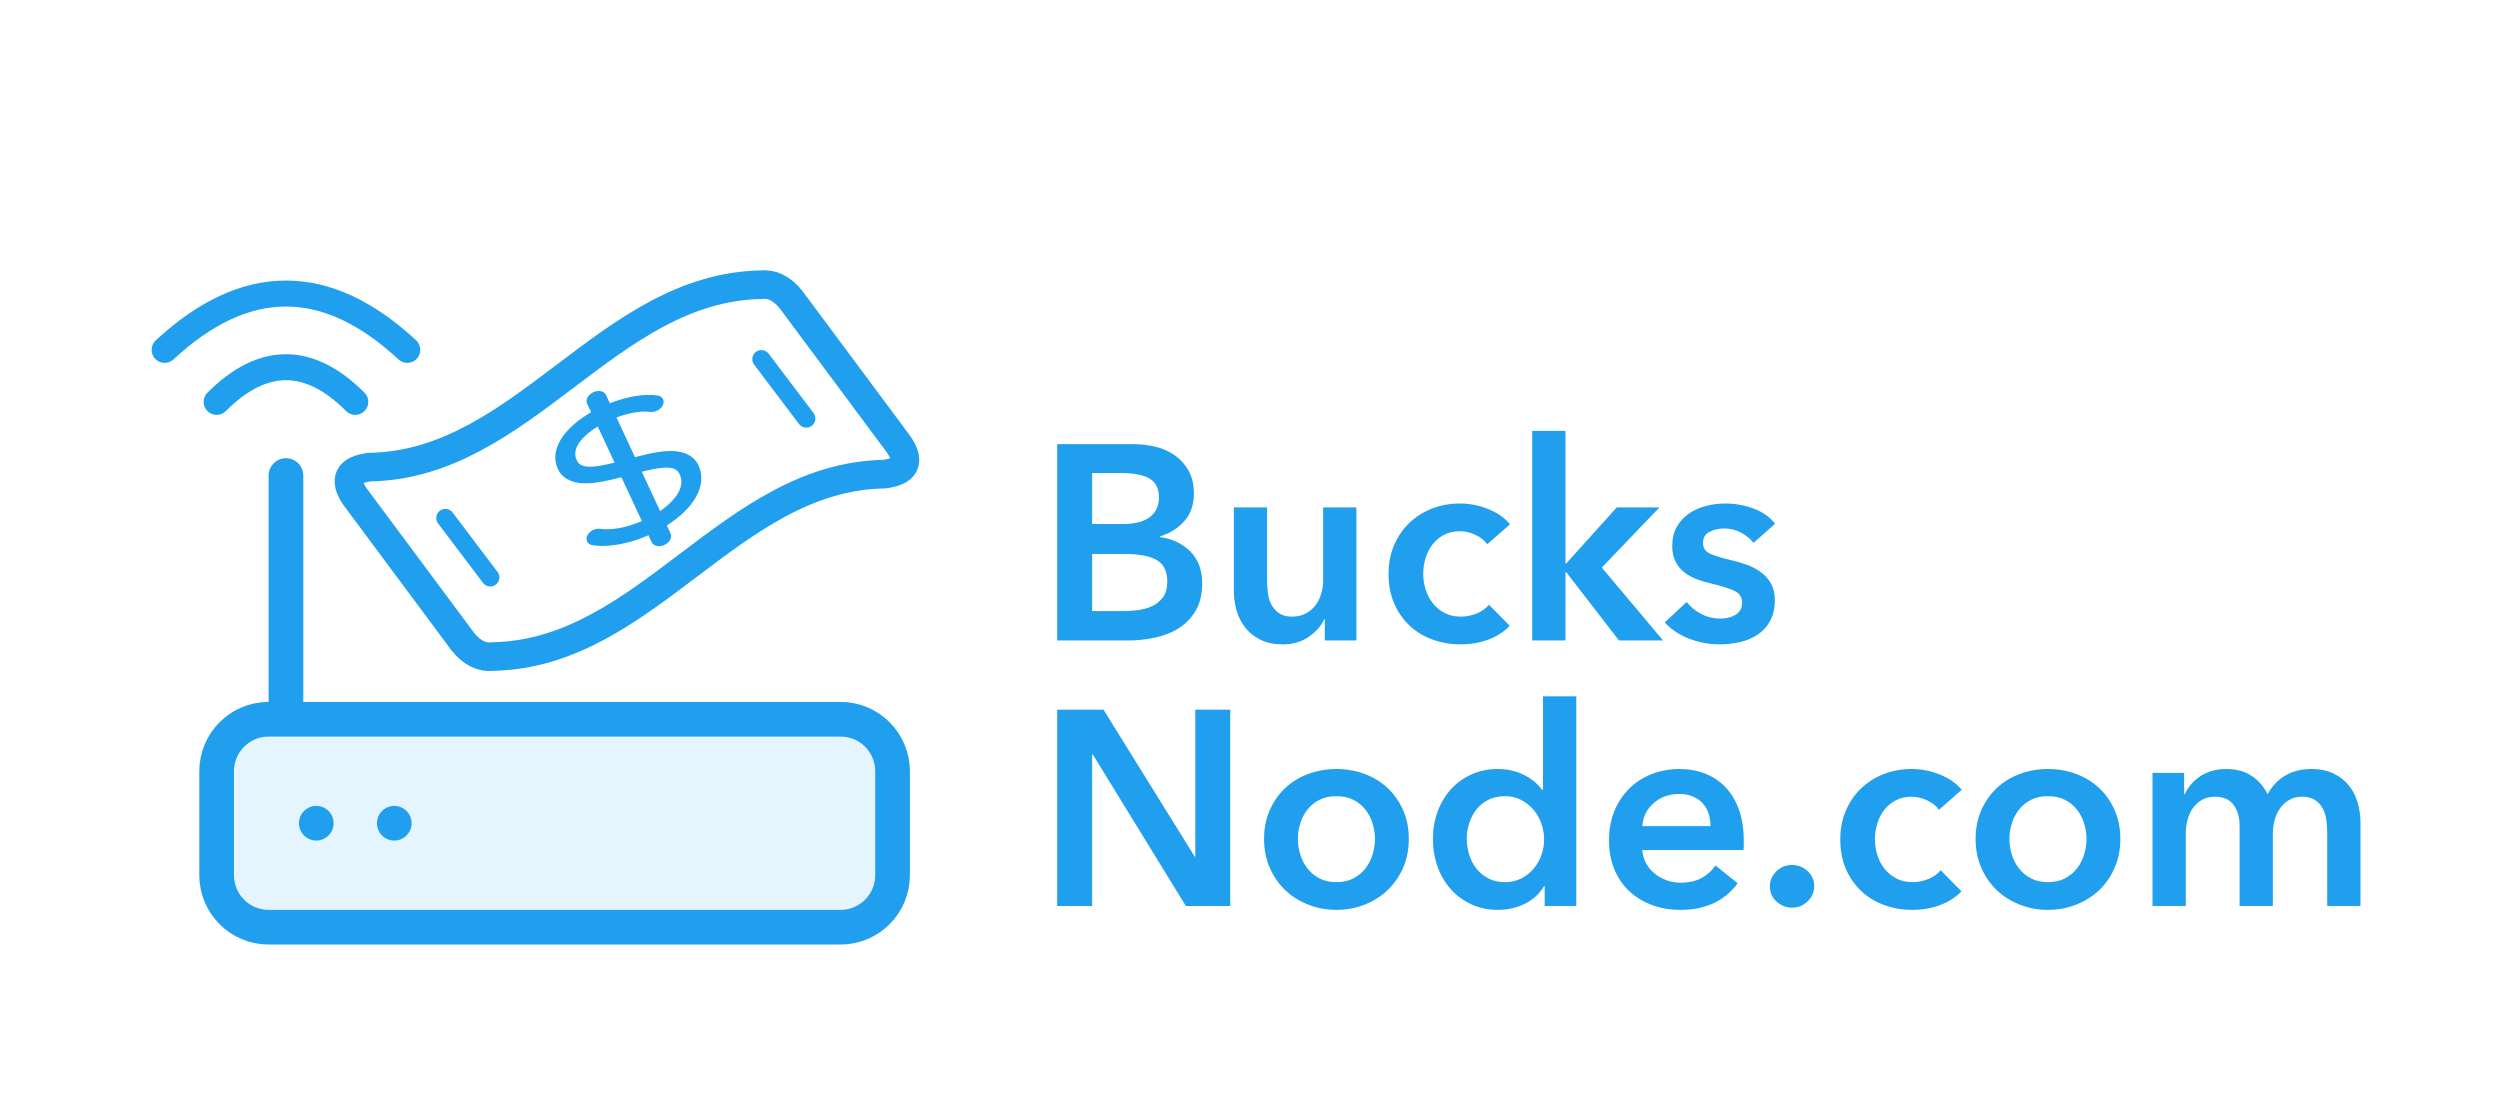
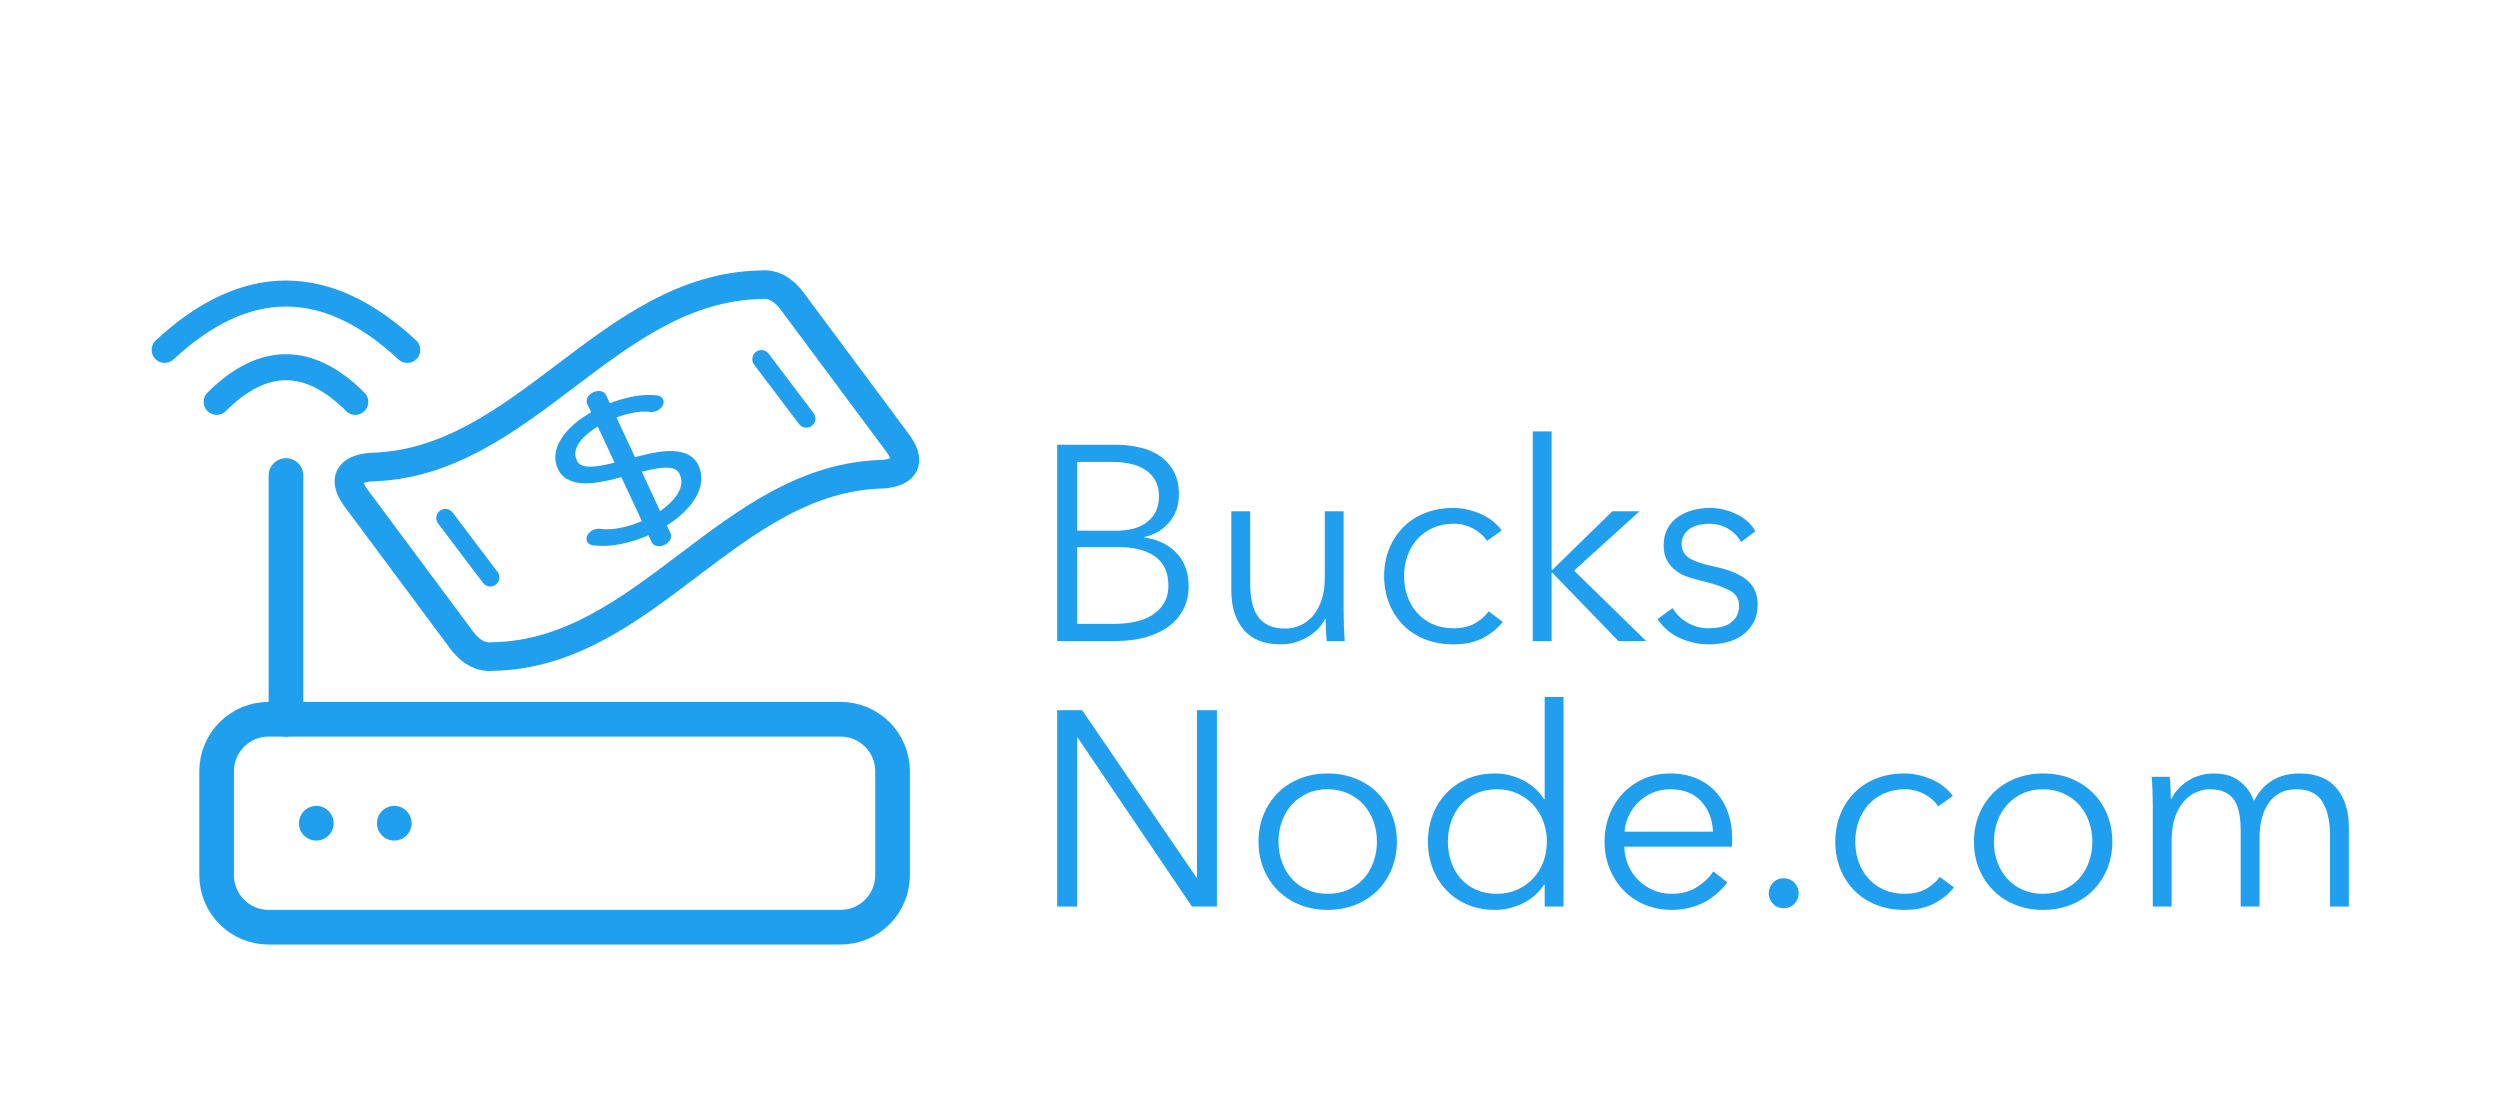
<svg xmlns="http://www.w3.org/2000/svg" width="577" height="256" viewBox="0 0 577 256" fill="none">
  <g transform="translate(146 110) rotate(-25) scale(1.2) translate(-154 -102)" stroke="#209fee" stroke-linecap="round" stroke-linejoin="round">
    <path d="M109 79C136 91 165 67 192 79Q195 80 196 84L203 118Q204 124 198 122C171 110 142 134 115 122Q112 121 111 117L104 83Q103 77 109 79Z" stroke-width="5.5" />
    <path d="M118 94L121 108M186 92L189 106" stroke-width="3.5" />
    <g transform="translate(154 100) scale(.8 .6) translate(-128 -82)" stroke-width="5">
      <path d="M140 67C133 61 115 62 115 73C115 85 141 79 141 91C141 103 122 105 114 98" />
      <path d="M128 58V107" />
    </g>
  </g>
  <g stroke="#209fee" stroke-width="6" stroke-linecap="round">
    <path d="M38 80.75Q66 54.75 94 80.75M50 92.75Q66 76.75 82 92.75" />
  </g>
  <g stroke="#209fee" stroke-width="8" stroke-linecap="round" stroke-linejoin="round">
    <path d="M66 166V109.75" />
-     <rect x="50" y="166" width="156" height="48" rx="12" fill="#e5f5ff" />
+     <rect x="50" y="166" width="156" height="48" rx="12" fill="none" />
  </g>
  <g fill="#209fee">
    <circle cx="73" cy="190" r="4" />
    <circle cx="91" cy="190" r="4" />
  </g>
-   <g fill="#209fee" transform="translate(239.008 147.824) scale(1 -1)" aria-label="Bucks">
-     <path d="M4.992 45.312L22.656 45.312Q25.216 45.312 27.712 44.704Q30.208 44.096 32.160 42.720Q34.112 41.344 35.328 39.168Q36.544 36.992 36.544 33.920Q36.544 30.080 34.368 27.584Q32.192 25.088 28.672 24.000L28.672 23.872Q32.960 23.296 35.712 20.544Q38.464 17.792 38.464 13.184Q38.464 9.472 36.992 6.944Q35.520 4.416 33.120 2.880Q30.720 1.344 27.616 0.672Q24.512 0.000 21.312 0.000L4.992 0.000ZM13.056 26.880L20.224 26.880Q24.256 26.880 26.368 28.480Q28.480 30.080 28.480 33.024Q28.480 36.096 26.304 37.376Q24.128 38.656 19.520 38.656L13.056 38.656ZM13.056 6.784L20.288 6.784Q21.824 6.784 23.616 7.008Q25.408 7.232 26.912 7.936Q28.416 8.640 29.408 9.984Q30.400 11.328 30.400 13.568Q30.400 17.152 27.968 18.560Q25.536 19.968 20.608 19.968L13.056 19.968ZM74.048 0.000L66.752 0.000L66.752 4.928L66.624 4.928Q65.600 2.624 63.072 0.864Q60.544 -0.896 57.088 -0.896Q54.080 -0.896 51.936 0.160Q49.792 1.216 48.416 2.944Q47.040 4.672 46.400 6.912Q45.760 9.152 45.760 11.520L45.760 30.720L53.440 30.720L53.440 13.696Q53.440 12.352 53.632 10.880Q53.824 9.408 54.464 8.224Q55.104 7.040 56.224 6.272Q57.344 5.504 59.200 5.504Q60.992 5.504 62.368 6.240Q63.744 6.976 64.608 8.128Q65.472 9.280 65.920 10.784Q66.368 12.288 66.368 13.824L66.368 30.720L74.048 30.720ZM104.256 22.208Q103.360 23.488 101.568 24.352Q99.776 25.216 97.920 25.216Q95.808 25.216 94.208 24.352Q92.608 23.488 91.552 22.080Q90.496 20.672 89.984 18.912Q89.472 17.152 89.472 15.360Q89.472 13.568 90.016 11.808Q90.560 10.048 91.648 8.640Q92.736 7.232 94.368 6.368Q96.000 5.504 98.176 5.504Q99.968 5.504 101.760 6.208Q103.552 6.912 104.640 8.256L109.440 3.392Q107.520 1.344 104.544 0.224Q101.568 -0.896 98.112 -0.896Q94.720 -0.896 91.680 0.192Q88.640 1.280 86.368 3.392Q84.096 5.504 82.784 8.512Q81.472 11.520 81.472 15.360Q81.472 19.072 82.784 22.080Q84.096 25.088 86.336 27.200Q88.576 29.312 91.552 30.464Q94.528 31.616 97.920 31.616Q101.312 31.616 104.480 30.336Q107.648 29.056 109.504 26.816ZM114.624 48.384L122.304 48.384L122.304 17.792L122.496 17.792L134.144 30.720L144.000 30.720L130.688 16.832L144.832 0.000L134.656 0.000L122.496 15.744L122.304 15.744L122.304 0.000L114.624 0.000ZM165.696 22.528Q164.672 23.872 162.880 24.864Q161.088 25.856 158.976 25.856Q157.120 25.856 155.584 25.088Q154.048 24.320 154.048 22.528Q154.048 20.736 155.744 20.000Q157.440 19.264 160.704 18.496Q162.432 18.112 164.192 17.472Q165.952 16.832 167.392 15.776Q168.832 14.720 169.728 13.152Q170.624 11.584 170.624 9.344Q170.624 6.528 169.568 4.576Q168.512 2.624 166.752 1.408Q164.992 0.192 162.656 -0.352Q160.320 -0.896 157.824 -0.896Q154.240 -0.896 150.848 0.416Q147.456 1.728 145.216 4.160L150.272 8.896Q151.552 7.232 153.600 6.144Q155.648 5.056 158.144 5.056Q158.976 5.056 159.840 5.248Q160.704 5.440 161.440 5.856Q162.176 6.272 162.624 6.976Q163.072 7.680 163.072 8.704Q163.072 10.624 161.312 11.456Q159.552 12.288 156.032 13.120Q154.304 13.504 152.672 14.112Q151.040 14.720 149.760 15.712Q148.480 16.704 147.712 18.176Q146.944 19.648 146.944 21.824Q146.944 24.384 148.000 26.240Q149.056 28.096 150.784 29.280Q152.512 30.464 154.688 31.040Q156.864 31.616 159.168 31.616Q162.496 31.616 165.664 30.464Q168.832 29.312 170.688 26.944Z" />
+   <g fill="#209fee" transform="translate(237.984 147.952) scale(1 -1)" aria-label="Bucks">
+     <path d="M6.016 45.312L19.520 45.312Q22.080 45.312 24.704 44.768Q27.328 44.224 29.408 42.912Q31.488 41.600 32.800 39.360Q34.112 37.120 34.112 33.728Q34.112 30.144 31.936 27.488Q29.760 24.832 26.112 24.000L26.112 23.872Q30.528 23.360 33.440 20.448Q36.352 17.536 36.352 12.544Q36.352 9.728 35.168 7.392Q33.984 5.056 31.808 3.424Q29.632 1.792 26.496 0.896Q23.360 0.000 19.456 0.000L6.016 0.000ZM10.624 25.472L19.904 25.472Q21.568 25.472 23.264 25.856Q24.960 26.240 26.368 27.168Q27.776 28.096 28.640 29.632Q29.504 31.168 29.504 33.408Q29.504 35.584 28.640 37.088Q27.776 38.592 26.304 39.552Q24.832 40.512 22.848 40.928Q20.864 41.344 18.624 41.344L10.624 41.344ZM10.624 3.968L19.200 3.968Q21.696 3.968 23.968 4.448Q26.240 4.928 27.936 5.984Q29.632 7.040 30.656 8.736Q31.680 10.432 31.680 12.800Q31.680 17.280 28.640 19.488Q25.600 21.696 20.032 21.696L10.624 21.696ZM68.224 0.000Q68.096 1.216 68.032 2.688Q67.968 4.160 67.968 5.120L67.840 5.120Q66.560 2.496 63.680 0.864Q60.800 -0.768 57.600 -0.768Q51.904 -0.768 49.056 2.624Q46.208 6.016 46.208 11.584L46.208 29.952L50.560 29.952L50.560 13.376Q50.560 11.008 50.944 9.088Q51.328 7.168 52.256 5.792Q53.184 4.416 54.752 3.648Q56.320 2.880 58.688 2.880Q60.416 2.880 62.048 3.584Q63.680 4.288 64.960 5.728Q66.240 7.168 67.008 9.376Q67.776 11.584 67.776 14.592L67.776 29.952L72.128 29.952L72.128 6.592Q72.128 5.376 72.192 3.456Q72.256 1.536 72.384 0.000ZM105.216 23.104Q104.128 24.832 102.048 25.952Q99.968 27.072 97.536 27.072Q94.912 27.072 92.800 26.144Q90.688 25.216 89.184 23.584Q87.680 21.952 86.880 19.744Q86.080 17.536 86.080 14.976Q86.080 12.416 86.880 10.240Q87.680 8.064 89.152 6.432Q90.624 4.800 92.736 3.872Q94.848 2.944 97.472 2.944Q100.352 2.944 102.336 4.032Q104.320 5.120 105.600 6.848L108.864 4.416Q106.944 2.048 104.160 0.640Q101.376 -0.768 97.472 -0.768Q93.824 -0.768 90.880 0.416Q87.936 1.600 85.856 3.712Q83.776 5.824 82.624 8.704Q81.472 11.584 81.472 14.976Q81.472 18.368 82.624 21.248Q83.776 24.128 85.856 26.240Q87.936 28.352 90.880 29.536Q93.824 30.720 97.472 30.720Q100.480 30.720 103.584 29.408Q106.688 28.096 108.608 25.536ZM120.128 16.448L120.320 16.448L134.144 29.952L140.416 29.952L125.312 16.256L141.952 0.000L135.552 0.000L120.320 15.744L120.128 15.744L120.128 0.000L115.776 0.000L115.776 48.384L120.128 48.384ZM163.840 22.848Q162.880 24.704 160.928 25.888Q158.976 27.072 156.480 27.072Q155.328 27.072 154.176 26.816Q153.024 26.560 152.128 25.984Q151.232 25.408 150.688 24.512Q150.144 23.616 150.144 22.400Q150.144 20.288 151.872 19.168Q153.600 18.048 157.312 17.280Q162.624 16.192 165.152 14.112Q167.680 12.032 167.680 8.512Q167.680 5.952 166.688 4.192Q165.696 2.432 164.096 1.312Q162.496 0.192 160.480 -0.288Q158.464 -0.768 156.416 -0.768Q153.024 -0.768 149.824 0.640Q146.624 2.048 144.576 5.056L148.032 7.616Q149.184 5.632 151.424 4.288Q153.664 2.944 156.352 2.944Q157.760 2.944 159.040 3.200Q160.320 3.456 161.280 4.096Q162.240 4.736 162.816 5.728Q163.392 6.720 163.392 8.192Q163.392 10.560 161.120 11.744Q158.848 12.928 154.560 13.952Q153.216 14.272 151.712 14.752Q150.208 15.232 148.928 16.160Q147.648 17.088 146.816 18.496Q145.984 19.904 145.984 22.016Q145.984 24.320 146.880 25.952Q147.776 27.584 149.280 28.640Q150.784 29.696 152.704 30.208Q154.624 30.720 156.672 30.720Q159.808 30.720 162.752 29.312Q165.696 27.904 167.168 25.344Z" />
  </g>
-   <g fill="#209fee" transform="translate(239.008 209.104) scale(1 -1)" aria-label="Node.com">
-     <path d="M4.992 45.312L15.680 45.312L36.736 11.392L36.864 11.392L36.864 45.312L44.928 45.312L44.928 0.000L34.688 0.000L13.184 35.008L13.056 35.008L13.056 0.000L4.992 0.000ZM52.736 15.488Q52.736 19.136 54.048 22.112Q55.360 25.088 57.600 27.200Q59.840 29.312 62.912 30.464Q65.984 31.616 69.440 31.616Q72.896 31.616 75.968 30.464Q79.040 29.312 81.280 27.200Q83.520 25.088 84.832 22.112Q86.144 19.136 86.144 15.488Q86.144 11.840 84.832 8.832Q83.520 5.824 81.280 3.680Q79.040 1.536 75.968 0.320Q72.896 -0.896 69.440 -0.896Q65.984 -0.896 62.912 0.320Q59.840 1.536 57.600 3.680Q55.360 5.824 54.048 8.832Q52.736 11.840 52.736 15.488ZM60.544 15.488Q60.544 13.696 61.088 11.904Q61.632 10.112 62.720 8.704Q63.808 7.296 65.472 6.400Q67.136 5.504 69.440 5.504Q71.744 5.504 73.408 6.400Q75.072 7.296 76.160 8.704Q77.248 10.112 77.792 11.904Q78.336 13.696 78.336 15.488Q78.336 17.280 77.792 19.040Q77.248 20.800 76.160 22.208Q75.072 23.616 73.408 24.480Q71.744 25.344 69.440 25.344Q67.136 25.344 65.472 24.480Q63.808 23.616 62.720 22.208Q61.632 20.800 61.088 19.040Q60.544 17.280 60.544 15.488ZM124.800 0.000L117.504 0.000L117.504 4.608L117.376 4.608Q115.776 1.920 112.928 0.512Q110.080 -0.896 106.816 -0.896Q103.296 -0.896 100.512 0.416Q97.728 1.728 95.776 3.936Q93.824 6.144 92.768 9.120Q91.712 12.096 91.712 15.488Q91.712 18.880 92.800 21.824Q93.888 24.768 95.872 26.944Q97.856 29.120 100.608 30.368Q103.360 31.616 106.624 31.616Q108.736 31.616 110.400 31.136Q112.064 30.656 113.312 29.952Q114.560 29.248 115.456 28.416Q116.352 27.584 116.928 26.816L117.120 26.816L117.120 48.384L124.800 48.384ZM99.520 15.488Q99.520 13.696 100.064 11.904Q100.608 10.112 101.696 8.704Q102.784 7.296 104.448 6.400Q106.112 5.504 108.352 5.504Q110.464 5.504 112.128 6.368Q113.792 7.232 114.976 8.640Q116.160 10.048 116.768 11.808Q117.376 13.568 117.376 15.360Q117.376 17.152 116.768 18.944Q116.160 20.736 114.976 22.144Q113.792 23.552 112.128 24.448Q110.464 25.344 108.352 25.344Q106.112 25.344 104.448 24.480Q102.784 23.616 101.696 22.208Q100.608 20.800 100.064 19.040Q99.520 17.280 99.520 15.488ZM155.776 18.432Q155.776 19.904 155.360 21.248Q154.944 22.592 154.048 23.616Q153.152 24.640 151.776 25.248Q150.400 25.856 148.544 25.856Q145.088 25.856 142.688 23.776Q140.288 21.696 140.032 18.432ZM163.456 14.976Q163.456 14.464 163.456 13.952Q163.456 13.440 163.392 12.928L140.032 12.928Q140.160 11.264 140.896 9.888Q141.632 8.512 142.848 7.520Q144.064 6.528 145.600 5.952Q147.136 5.376 148.800 5.376Q151.680 5.376 153.664 6.432Q155.648 7.488 156.928 9.344L162.048 5.248Q157.504 -0.896 148.864 -0.896Q145.280 -0.896 142.272 0.224Q139.264 1.344 137.056 3.392Q134.848 5.440 133.600 8.416Q132.352 11.392 132.352 15.168Q132.352 18.880 133.600 21.920Q134.848 24.960 137.024 27.104Q139.200 29.248 142.176 30.432Q145.152 31.616 148.608 31.616Q151.808 31.616 154.528 30.560Q157.248 29.504 159.232 27.424Q161.216 25.344 162.336 22.240Q163.456 19.136 163.456 14.976ZM169.472 4.480Q169.472 6.528 170.976 8.000Q172.480 9.472 174.592 9.472Q176.640 9.472 178.176 8.064Q179.712 6.656 179.712 4.608Q179.712 2.560 178.208 1.088Q176.704 -0.384 174.592 -0.384Q173.568 -0.384 172.640 0.000Q171.712 0.384 171.008 1.024Q170.304 1.664 169.888 2.560Q169.472 3.456 169.472 4.480ZM208.512 22.208Q207.616 23.488 205.824 24.352Q204.032 25.216 202.176 25.216Q200.064 25.216 198.464 24.352Q196.864 23.488 195.808 22.080Q194.752 20.672 194.240 18.912Q193.728 17.152 193.728 15.360Q193.728 13.568 194.272 11.808Q194.816 10.048 195.904 8.640Q196.992 7.232 198.624 6.368Q200.256 5.504 202.432 5.504Q204.224 5.504 206.016 6.208Q207.808 6.912 208.896 8.256L213.696 3.392Q211.776 1.344 208.800 0.224Q205.824 -0.896 202.368 -0.896Q198.976 -0.896 195.936 0.192Q192.896 1.280 190.624 3.392Q188.352 5.504 187.040 8.512Q185.728 11.520 185.728 15.360Q185.728 19.072 187.040 22.080Q188.352 25.088 190.592 27.200Q192.832 29.312 195.808 30.464Q198.784 31.616 202.176 31.616Q205.568 31.616 208.736 30.336Q211.904 29.056 213.760 26.816ZM216.960 15.488Q216.960 19.136 218.272 22.112Q219.584 25.088 221.824 27.200Q224.064 29.312 227.136 30.464Q230.208 31.616 233.664 31.616Q237.120 31.616 240.192 30.464Q243.264 29.312 245.504 27.200Q247.744 25.088 249.056 22.112Q250.368 19.136 250.368 15.488Q250.368 11.840 249.056 8.832Q247.744 5.824 245.504 3.680Q243.264 1.536 240.192 0.320Q237.120 -0.896 233.664 -0.896Q230.208 -0.896 227.136 0.320Q224.064 1.536 221.824 3.680Q219.584 5.824 218.272 8.832Q216.960 11.840 216.960 15.488ZM224.768 15.488Q224.768 13.696 225.312 11.904Q225.856 10.112 226.944 8.704Q228.032 7.296 229.696 6.400Q231.360 5.504 233.664 5.504Q235.968 5.504 237.632 6.400Q239.296 7.296 240.384 8.704Q241.472 10.112 242.016 11.904Q242.560 13.696 242.560 15.488Q242.560 17.280 242.016 19.040Q241.472 20.800 240.384 22.208Q239.296 23.616 237.632 24.480Q235.968 25.344 233.664 25.344Q231.360 25.344 229.696 24.480Q228.032 23.616 226.944 22.208Q225.856 20.800 225.312 19.040Q224.768 17.280 224.768 15.488ZM294.464 31.616Q297.472 31.616 299.616 30.560Q301.760 29.504 303.136 27.776Q304.512 26.048 305.152 23.808Q305.792 21.568 305.792 19.200L305.792 0.000L298.112 0.000L298.112 17.024Q298.112 18.368 297.920 19.840Q297.728 21.312 297.088 22.496Q296.448 23.680 295.328 24.448Q294.208 25.216 292.352 25.216Q290.560 25.216 289.280 24.448Q288.000 23.680 287.168 22.464Q286.336 21.248 285.952 19.744Q285.568 18.240 285.568 16.768L285.568 0.000L277.888 0.000L277.888 18.560Q277.888 21.440 276.512 23.328Q275.136 25.216 272.192 25.216Q270.464 25.216 269.184 24.480Q267.904 23.744 267.104 22.592Q266.304 21.440 265.888 19.936Q265.472 18.432 265.472 16.896L265.472 0.000L257.792 0.000L257.792 30.720L265.088 30.720L265.088 25.792L265.216 25.792Q265.728 26.944 266.592 27.968Q267.456 28.992 268.640 29.824Q269.824 30.656 271.360 31.136Q272.896 31.616 274.752 31.616Q278.336 31.616 280.704 30.016Q283.072 28.416 284.352 25.792Q285.888 28.608 288.448 30.112Q291.008 31.616 294.464 31.616Z" />
+   <g fill="#209fee" transform="translate(237.984 209.232) scale(1 -1)" aria-label="Node.com">
+     <path d="M38.144 6.720L38.272 6.720L38.272 45.312L42.880 45.312L42.880 0.000L37.120 0.000L10.752 38.976L10.624 38.976L10.624 0.000L6.016 0.000L6.016 45.312L11.776 45.312ZM84.416 14.976Q84.416 11.584 83.232 8.704Q82.048 5.824 79.936 3.712Q77.824 1.600 74.880 0.416Q71.936 -0.768 68.416 -0.768Q64.960 -0.768 62.016 0.416Q59.072 1.600 56.960 3.712Q54.848 5.824 53.664 8.704Q52.480 11.584 52.480 14.976Q52.480 18.368 53.664 21.248Q54.848 24.128 56.960 26.240Q59.072 28.352 62.016 29.536Q64.960 30.720 68.416 30.720Q71.936 30.720 74.880 29.536Q77.824 28.352 79.936 26.240Q82.048 24.128 83.232 21.248Q84.416 18.368 84.416 14.976ZM79.808 14.976Q79.808 17.472 79.008 19.680Q78.208 21.888 76.736 23.520Q75.264 25.152 73.152 26.112Q71.040 27.072 68.416 27.072Q65.792 27.072 63.712 26.112Q61.632 25.152 60.160 23.520Q58.688 21.888 57.888 19.680Q57.088 17.472 57.088 14.976Q57.088 12.480 57.888 10.272Q58.688 8.064 60.160 6.432Q61.632 4.800 63.712 3.872Q65.792 2.944 68.416 2.944Q71.040 2.944 73.152 3.872Q75.264 4.800 76.736 6.432Q78.208 8.064 79.008 10.272Q79.808 12.480 79.808 14.976ZM118.400 5.056Q116.480 2.176 113.408 0.704Q110.336 -0.768 107.072 -0.768Q103.552 -0.768 100.704 0.448Q97.856 1.664 95.840 3.776Q93.824 5.888 92.704 8.768Q91.584 11.648 91.584 14.976Q91.584 18.304 92.704 21.184Q93.824 24.064 95.840 26.176Q97.856 28.288 100.704 29.504Q103.552 30.720 107.072 30.720Q110.336 30.720 113.408 29.216Q116.480 27.712 118.400 24.768L118.528 24.768L118.528 48.384L122.880 48.384L122.880 0.000L118.528 0.000L118.528 5.056ZM96.192 14.976Q96.192 12.480 96.960 10.272Q97.728 8.064 99.168 6.432Q100.608 4.800 102.720 3.872Q104.832 2.944 107.520 2.944Q110.016 2.944 112.128 3.872Q114.240 4.800 115.776 6.400Q117.312 8.000 118.176 10.208Q119.040 12.416 119.040 14.976Q119.040 17.536 118.176 19.744Q117.312 21.952 115.776 23.584Q114.240 25.216 112.128 26.144Q110.016 27.072 107.520 27.072Q104.832 27.072 102.720 26.112Q100.608 25.152 99.168 23.520Q97.728 21.888 96.960 19.680Q96.192 17.472 96.192 14.976ZM157.376 17.280Q157.184 21.504 154.656 24.288Q152.128 27.072 147.456 27.072Q145.280 27.072 143.424 26.272Q141.568 25.472 140.160 24.096Q138.752 22.720 137.920 20.960Q137.088 19.200 136.960 17.280ZM161.792 15.872Q161.792 15.424 161.792 14.912Q161.792 14.400 161.728 13.824L136.896 13.824Q136.960 11.584 137.792 9.600Q138.624 7.616 140.096 6.144Q141.568 4.672 143.552 3.808Q145.536 2.944 147.840 2.944Q151.232 2.944 153.696 4.512Q156.160 6.080 157.440 8.128L160.704 5.568Q158.016 2.176 154.784 0.704Q151.552 -0.768 147.840 -0.768Q144.512 -0.768 141.664 0.416Q138.816 1.600 136.768 3.712Q134.720 5.824 133.536 8.704Q132.352 11.584 132.352 14.976Q132.352 18.368 133.504 21.248Q134.656 24.128 136.704 26.240Q138.752 28.352 141.504 29.536Q144.256 30.720 147.456 30.720Q150.976 30.720 153.664 29.536Q156.352 28.352 158.144 26.336Q159.936 24.320 160.864 21.632Q161.792 18.944 161.792 15.872ZM177.152 3.072Q177.152 1.728 176.192 0.672Q175.232 -0.384 173.696 -0.384Q172.160 -0.384 171.200 0.672Q170.240 1.728 170.240 3.072Q170.240 4.416 171.200 5.472Q172.160 6.528 173.696 6.528Q175.232 6.528 176.192 5.472Q177.152 4.416 177.152 3.072ZM209.344 23.104Q208.256 24.832 206.176 25.952Q204.096 27.072 201.664 27.072Q199.040 27.072 196.928 26.144Q194.816 25.216 193.312 23.584Q191.808 21.952 191.008 19.744Q190.208 17.536 190.208 14.976Q190.208 12.416 191.008 10.240Q191.808 8.064 193.280 6.432Q194.752 4.800 196.864 3.872Q198.976 2.944 201.600 2.944Q204.480 2.944 206.464 4.032Q208.448 5.120 209.728 6.848L212.992 4.416Q211.072 2.048 208.288 0.640Q205.504 -0.768 201.600 -0.768Q197.952 -0.768 195.008 0.416Q192.064 1.600 189.984 3.712Q187.904 5.824 186.752 8.704Q185.600 11.584 185.600 14.976Q185.600 18.368 186.752 21.248Q187.904 24.128 189.984 26.240Q192.064 28.352 195.008 29.536Q197.952 30.720 201.600 30.720Q204.608 30.720 207.712 29.408Q210.816 28.096 212.736 25.536ZM249.536 14.976Q249.536 11.584 248.352 8.704Q247.168 5.824 245.056 3.712Q242.944 1.600 240.000 0.416Q237.056 -0.768 233.536 -0.768Q230.080 -0.768 227.136 0.416Q224.192 1.600 222.080 3.712Q219.968 5.824 218.784 8.704Q217.600 11.584 217.600 14.976Q217.600 18.368 218.784 21.248Q219.968 24.128 222.080 26.240Q224.192 28.352 227.136 29.536Q230.080 30.720 233.536 30.720Q237.056 30.720 240.000 29.536Q242.944 28.352 245.056 26.240Q247.168 24.128 248.352 21.248Q249.536 18.368 249.536 14.976ZM244.928 14.976Q244.928 17.472 244.128 19.680Q243.328 21.888 241.856 23.520Q240.384 25.152 238.272 26.112Q236.160 27.072 233.536 27.072Q230.912 27.072 228.832 26.112Q226.752 25.152 225.280 23.520Q223.808 21.888 223.008 19.680Q222.208 17.472 222.208 14.976Q222.208 12.480 223.008 10.272Q223.808 8.064 225.280 6.432Q226.752 4.800 228.832 3.872Q230.912 2.944 233.536 2.944Q236.160 2.944 238.272 3.872Q240.384 4.800 241.856 6.432Q243.328 8.064 244.128 10.272Q244.928 12.480 244.928 14.976ZM263.168 24.832Q264.448 27.456 267.104 29.088Q269.760 30.720 273.024 30.720Q274.240 30.720 275.552 30.464Q276.864 30.208 278.112 29.472Q279.360 28.736 280.416 27.520Q281.472 26.304 282.240 24.384Q283.776 27.456 286.432 29.088Q289.088 30.720 292.736 30.720Q298.432 30.720 301.280 27.328Q304.128 23.936 304.128 18.368L304.128 0.000L299.776 0.000L299.776 16.576Q299.776 21.312 298.016 24.192Q296.256 27.072 292.032 27.072Q289.664 27.072 288.032 26.112Q286.400 25.152 285.408 23.584Q284.416 22.016 283.968 20.032Q283.520 18.048 283.520 15.936L283.520 0.000L279.168 0.000L279.168 17.472Q279.168 19.648 278.848 21.440Q278.528 23.232 277.728 24.480Q276.928 25.728 275.520 26.400Q274.112 27.072 271.936 27.072Q270.400 27.072 268.832 26.368Q267.264 25.664 266.016 24.224Q264.768 22.784 264.000 20.576Q263.232 18.368 263.232 15.360L263.232 0.000L258.880 0.000L258.880 23.360Q258.880 24.576 258.816 26.496Q258.752 28.416 258.624 29.952L262.784 29.952Q262.912 28.736 262.976 27.264Q263.040 25.792 263.040 24.832Z" />
  </g>
</svg>
